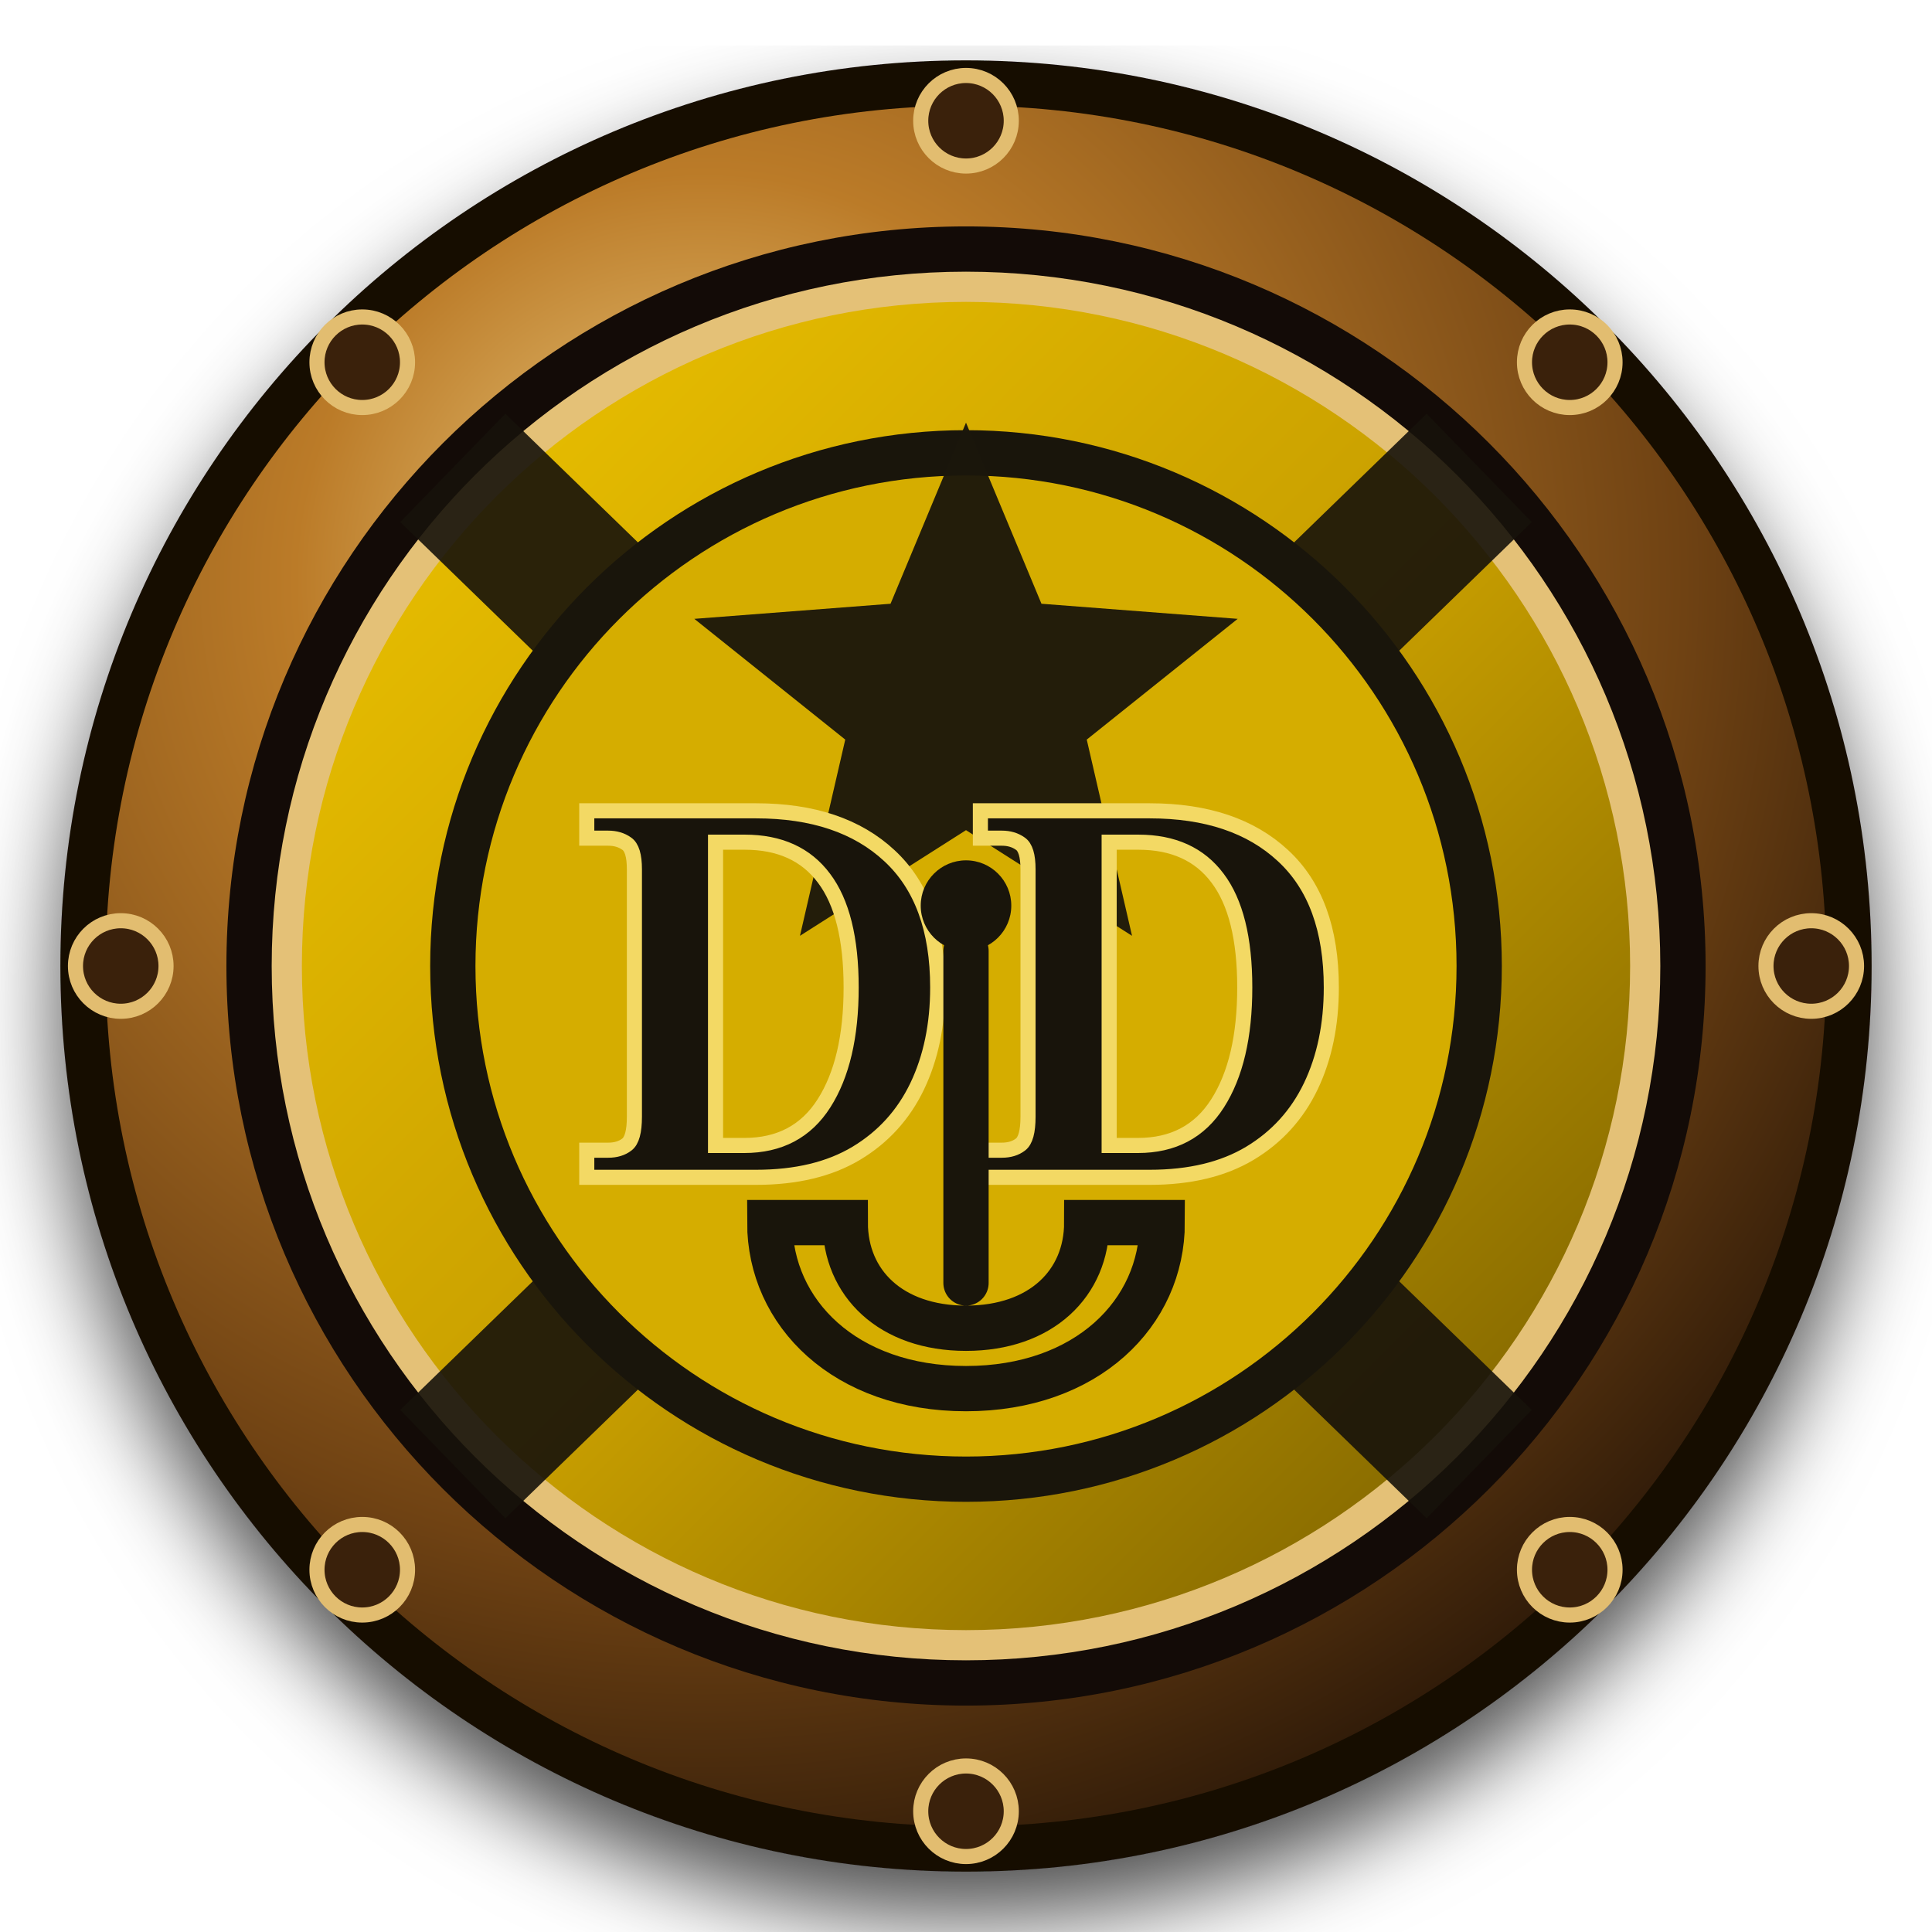
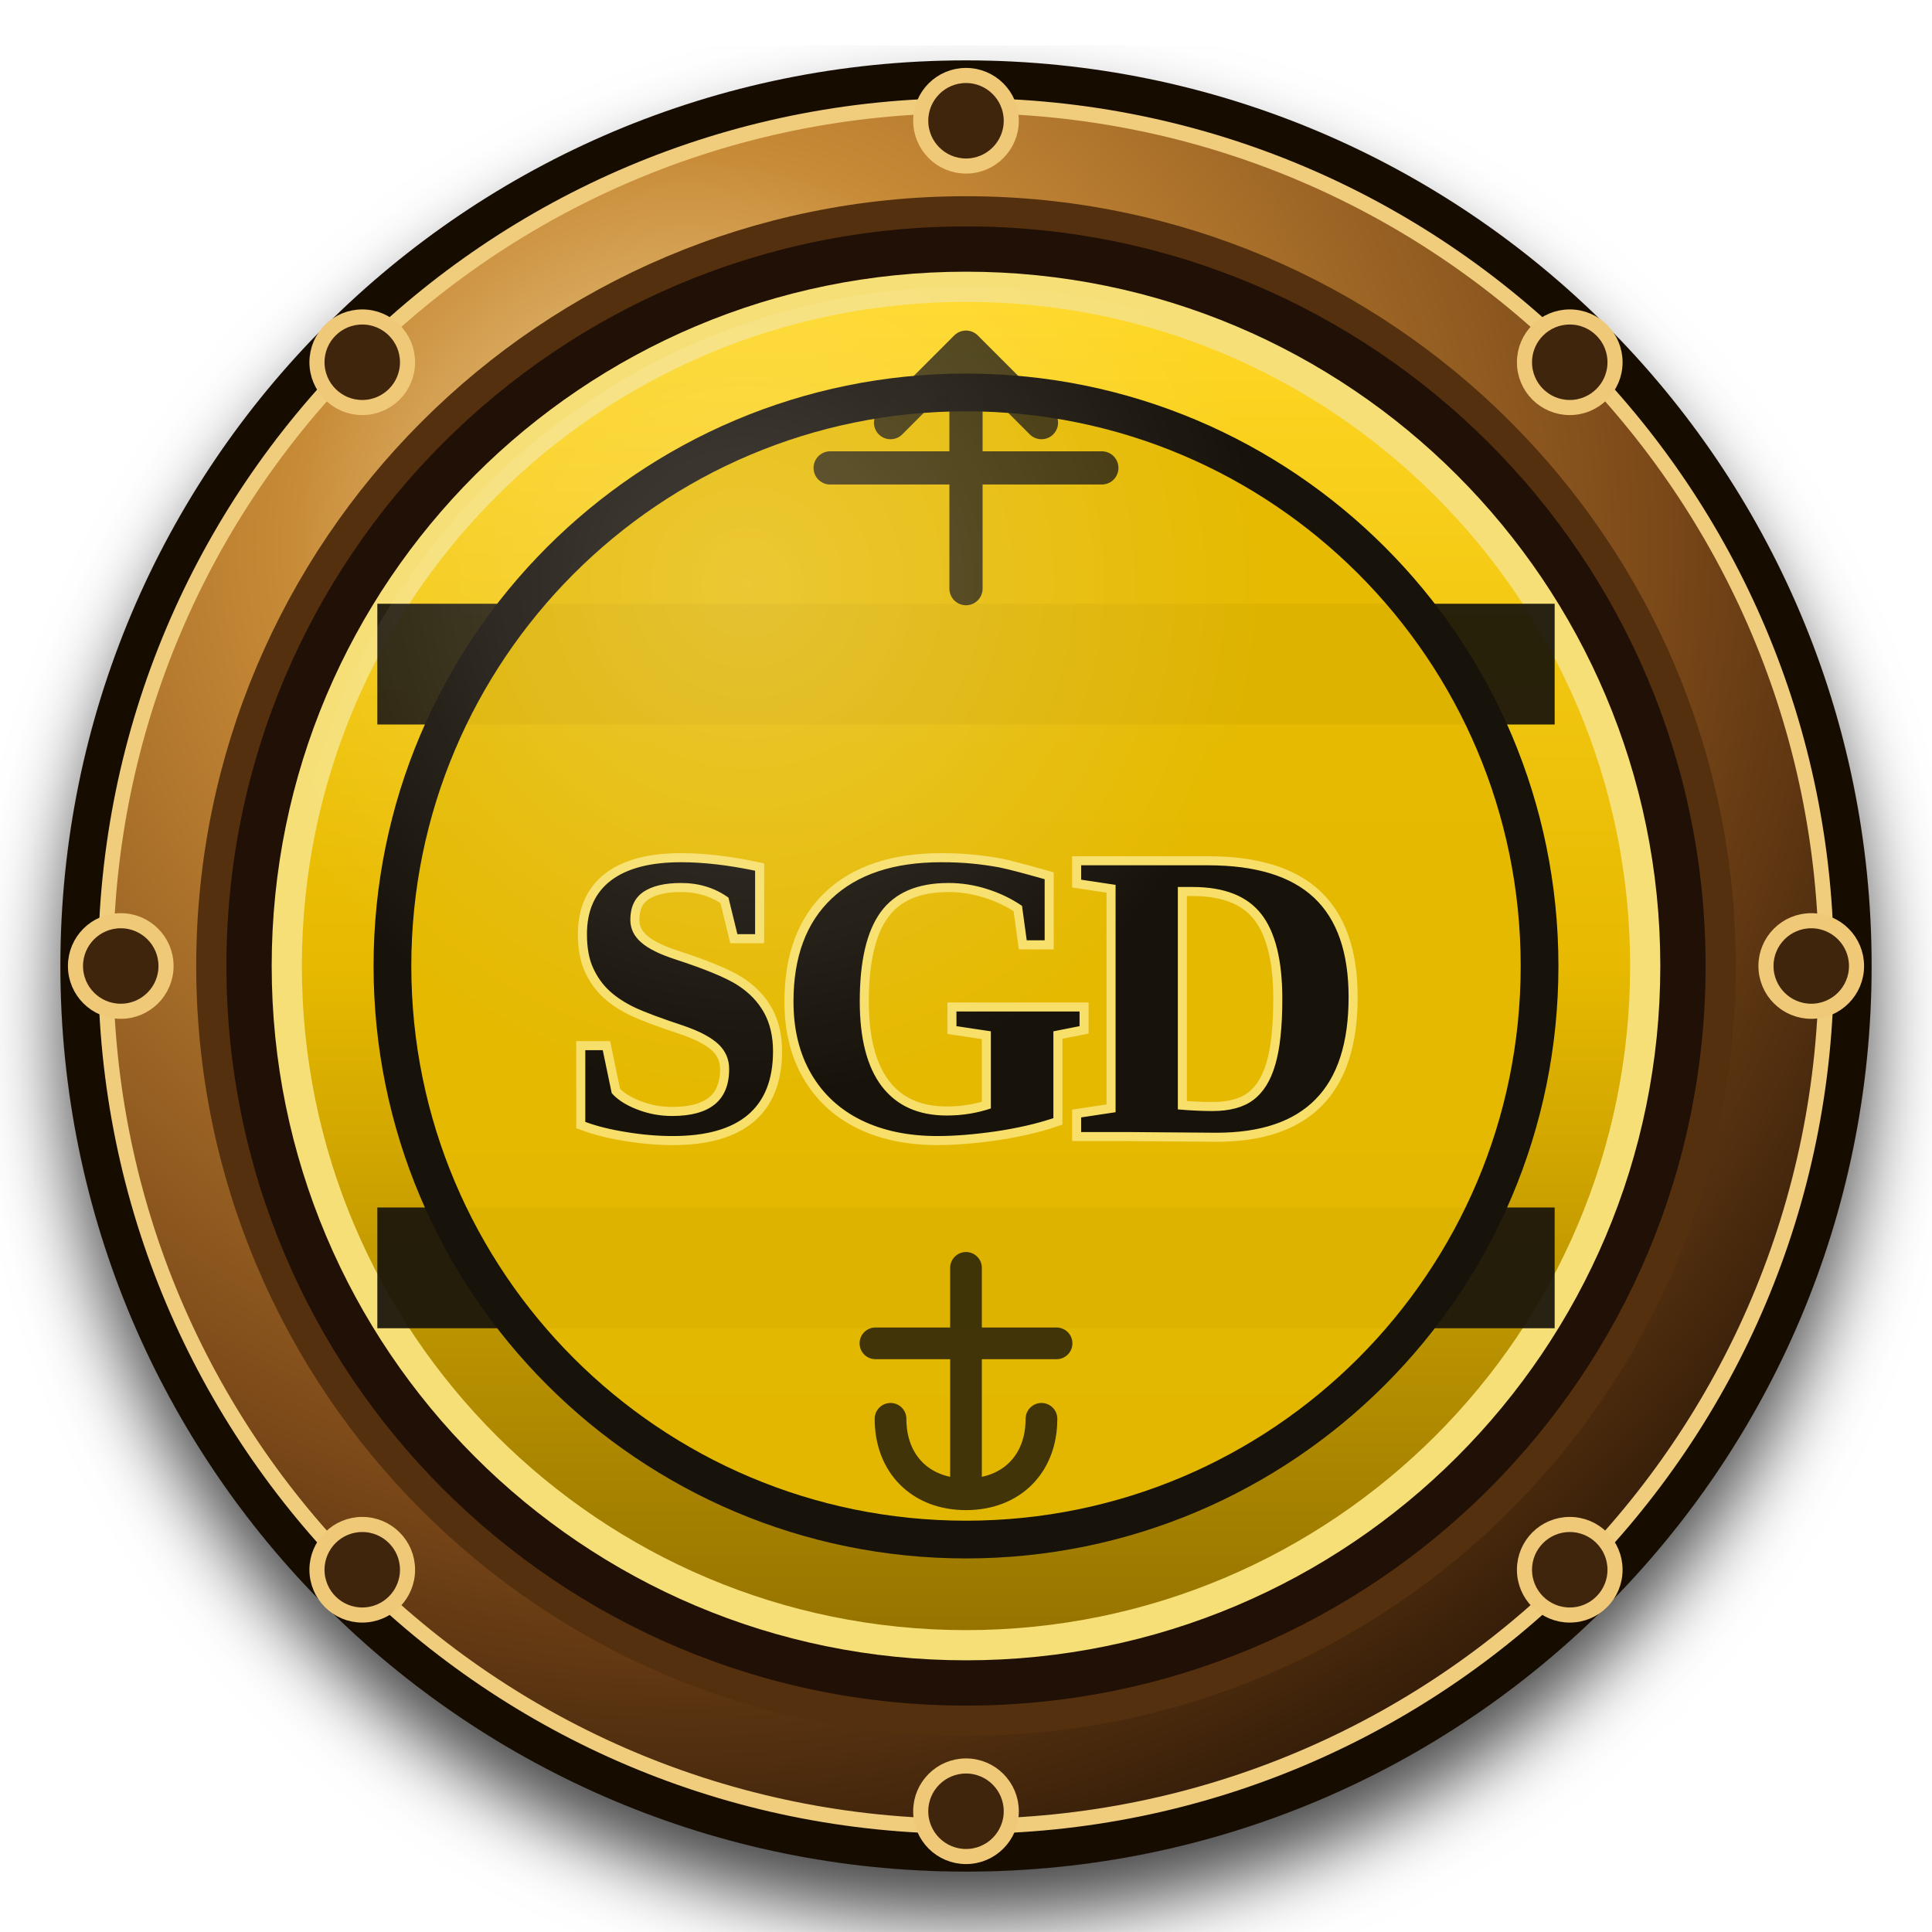
<svg xmlns="http://www.w3.org/2000/svg" viewBox="0 0 128 128" role="img" aria-labelledby="title desc">
  <defs>
-     <radialGradient id="metal" cx="35%" cy="28%" r="78%">
-       <stop offset="0" stop-color="#f1d48a" />
-       <stop offset=".3" stop-color="#bb7b28" />
-       <stop offset=".72" stop-color="#6f4213" />
-       <stop offset="1" stop-color="#2b1808" />
+     <radialGradient id="metal" cx="34%" cy="26%" r="82%">
+       <stop offset="0" stop-color="#f7dda0" />
+       <stop offset=".28" stop-color="#c78a36" />
+       <stop offset=".68" stop-color="#7b4818" />
+       <stop offset="1" stop-color="#291606" />
    </radialGradient>
-     <linearGradient id="field" x1="0" y1="0" x2="1" y2="1">
-       <stop stop-color="#f0c600" />
-       <stop offset=".52" stop-color="#c79e00" />
-       <stop offset="1" stop-color="#6f5700" />
+     <linearGradient id="enamel" x1="0" y1="0" x2="0" y2="1">
+       <stop stop-color="#ffd826" />
+       <stop offset=".5" stop-color="#e7b900" />
+       <stop offset="1" stop-color="#947200" />
    </linearGradient>
+     <radialGradient id="shine" cx="34%" cy="22%" r="75%">
+       <stop offset="0" stop-color="#ffffff" stop-opacity=".2" />
+       <stop offset=".5" stop-color="#ffffff" stop-opacity="0" />
+     </radialGradient>
    <filter id="shadow">
-       <feDropShadow dx="0" dy="3" stdDeviation="3" flood-opacity=".7" />
+       <feDropShadow dx="0" dy="3" stdDeviation="2.5" flood-opacity=".72" />
    </filter>
  </defs>
  <circle cx="64" cy="64" r="60" fill="#160b06" filter="url(#shadow)" />
-   <circle cx="64" cy="64" r="57" fill="url(#metal)" />
-   <circle cx="64" cy="64" r="49" fill="#130b07" />
-   <circle cx="64" cy="64" r="45" fill="url(#field)" stroke="#e4c177" stroke-width="2" />
-   <path d="M30 31l68 66M98 31L30 97" stroke="#16120a" stroke-width="10" opacity=".9" />
-   <circle cx="64" cy="64" r="34" fill="#d5ad00" stroke="#19150b" stroke-width="3" />
-   <path d="M64 28l5 12 13 1-10 8 3 13-11-7-11 7 3-13-10-8 13-1z" fill="#1a160b" opacity=".95" />
-   <text x="64" y="78" text-anchor="middle" fill="#18140b" stroke="#f3d964" stroke-width="1" font-family="Georgia,serif" font-size="34" font-weight="700">DD</text>
-   <path d="M64 92c-8 0-13-5-13-11h5c0 4 3 7 8 7s8-3 8-7h5c0 6-5 11-13 11zm0-29v22" fill="none" stroke="#19150b" stroke-width="3" stroke-linecap="round" />
-   <circle cx="64" cy="60" r="3" fill="#19150b" />
-   <g fill="#3a210b" stroke="#e2bd70" stroke-width="1">
+   <circle cx="64" cy="64" r="57" fill="url(#metal)" stroke="#f0cc7d" stroke-width="1" />
+   <circle cx="64" cy="64" r="50" fill="#211006" stroke="#55300e" stroke-width="2" />
+   <circle cx="64" cy="64" r="45" fill="url(#enamel)" stroke="#f6df76" stroke-width="2" />
+   <path d="M25 44h78M25 84h78" stroke="#17120a" stroke-width="8" opacity=".92" />
+   <circle cx="64" cy="64" r="38" fill="#e5b900" fill-opacity=".96" stroke="#17120a" stroke-width="2.5" />
+   <path d="M55 31h18M64 23v16M59 28l5-5 5 5" fill="none" stroke="#18130a" stroke-width="2.2" stroke-linecap="round" stroke-linejoin="round" opacity=".8" />
+   <text x="64" y="75" text-anchor="middle" fill="#17120a" stroke="#f7df69" stroke-width="1.2" paint-order="stroke" font-family="Georgia, 'Times New Roman', serif" font-size="27" font-weight="700" letter-spacing="-1.1">SGD</text>
+   <path d="M59 94c0 3 2 5 5 5s5-2 5-5M64 84v15M58 89h12" fill="none" stroke="#18130a" stroke-width="2.1" stroke-linecap="round" opacity=".8" />
+   <circle cx="64" cy="64" r="45" fill="url(#shine)" />
+   <g fill="#40250d" stroke="#f0c978" stroke-width="1">
    <circle cx="64" cy="8" r="3" />
    <circle cx="104" cy="24" r="3" />
    <circle cx="120" cy="64" r="3" />
    <circle cx="104" cy="104" r="3" />
    <circle cx="64" cy="120" r="3" />
    <circle cx="24" cy="104" r="3" />
    <circle cx="8" cy="64" r="3" />
    <circle cx="24" cy="24" r="3" />
  </g>
</svg>
